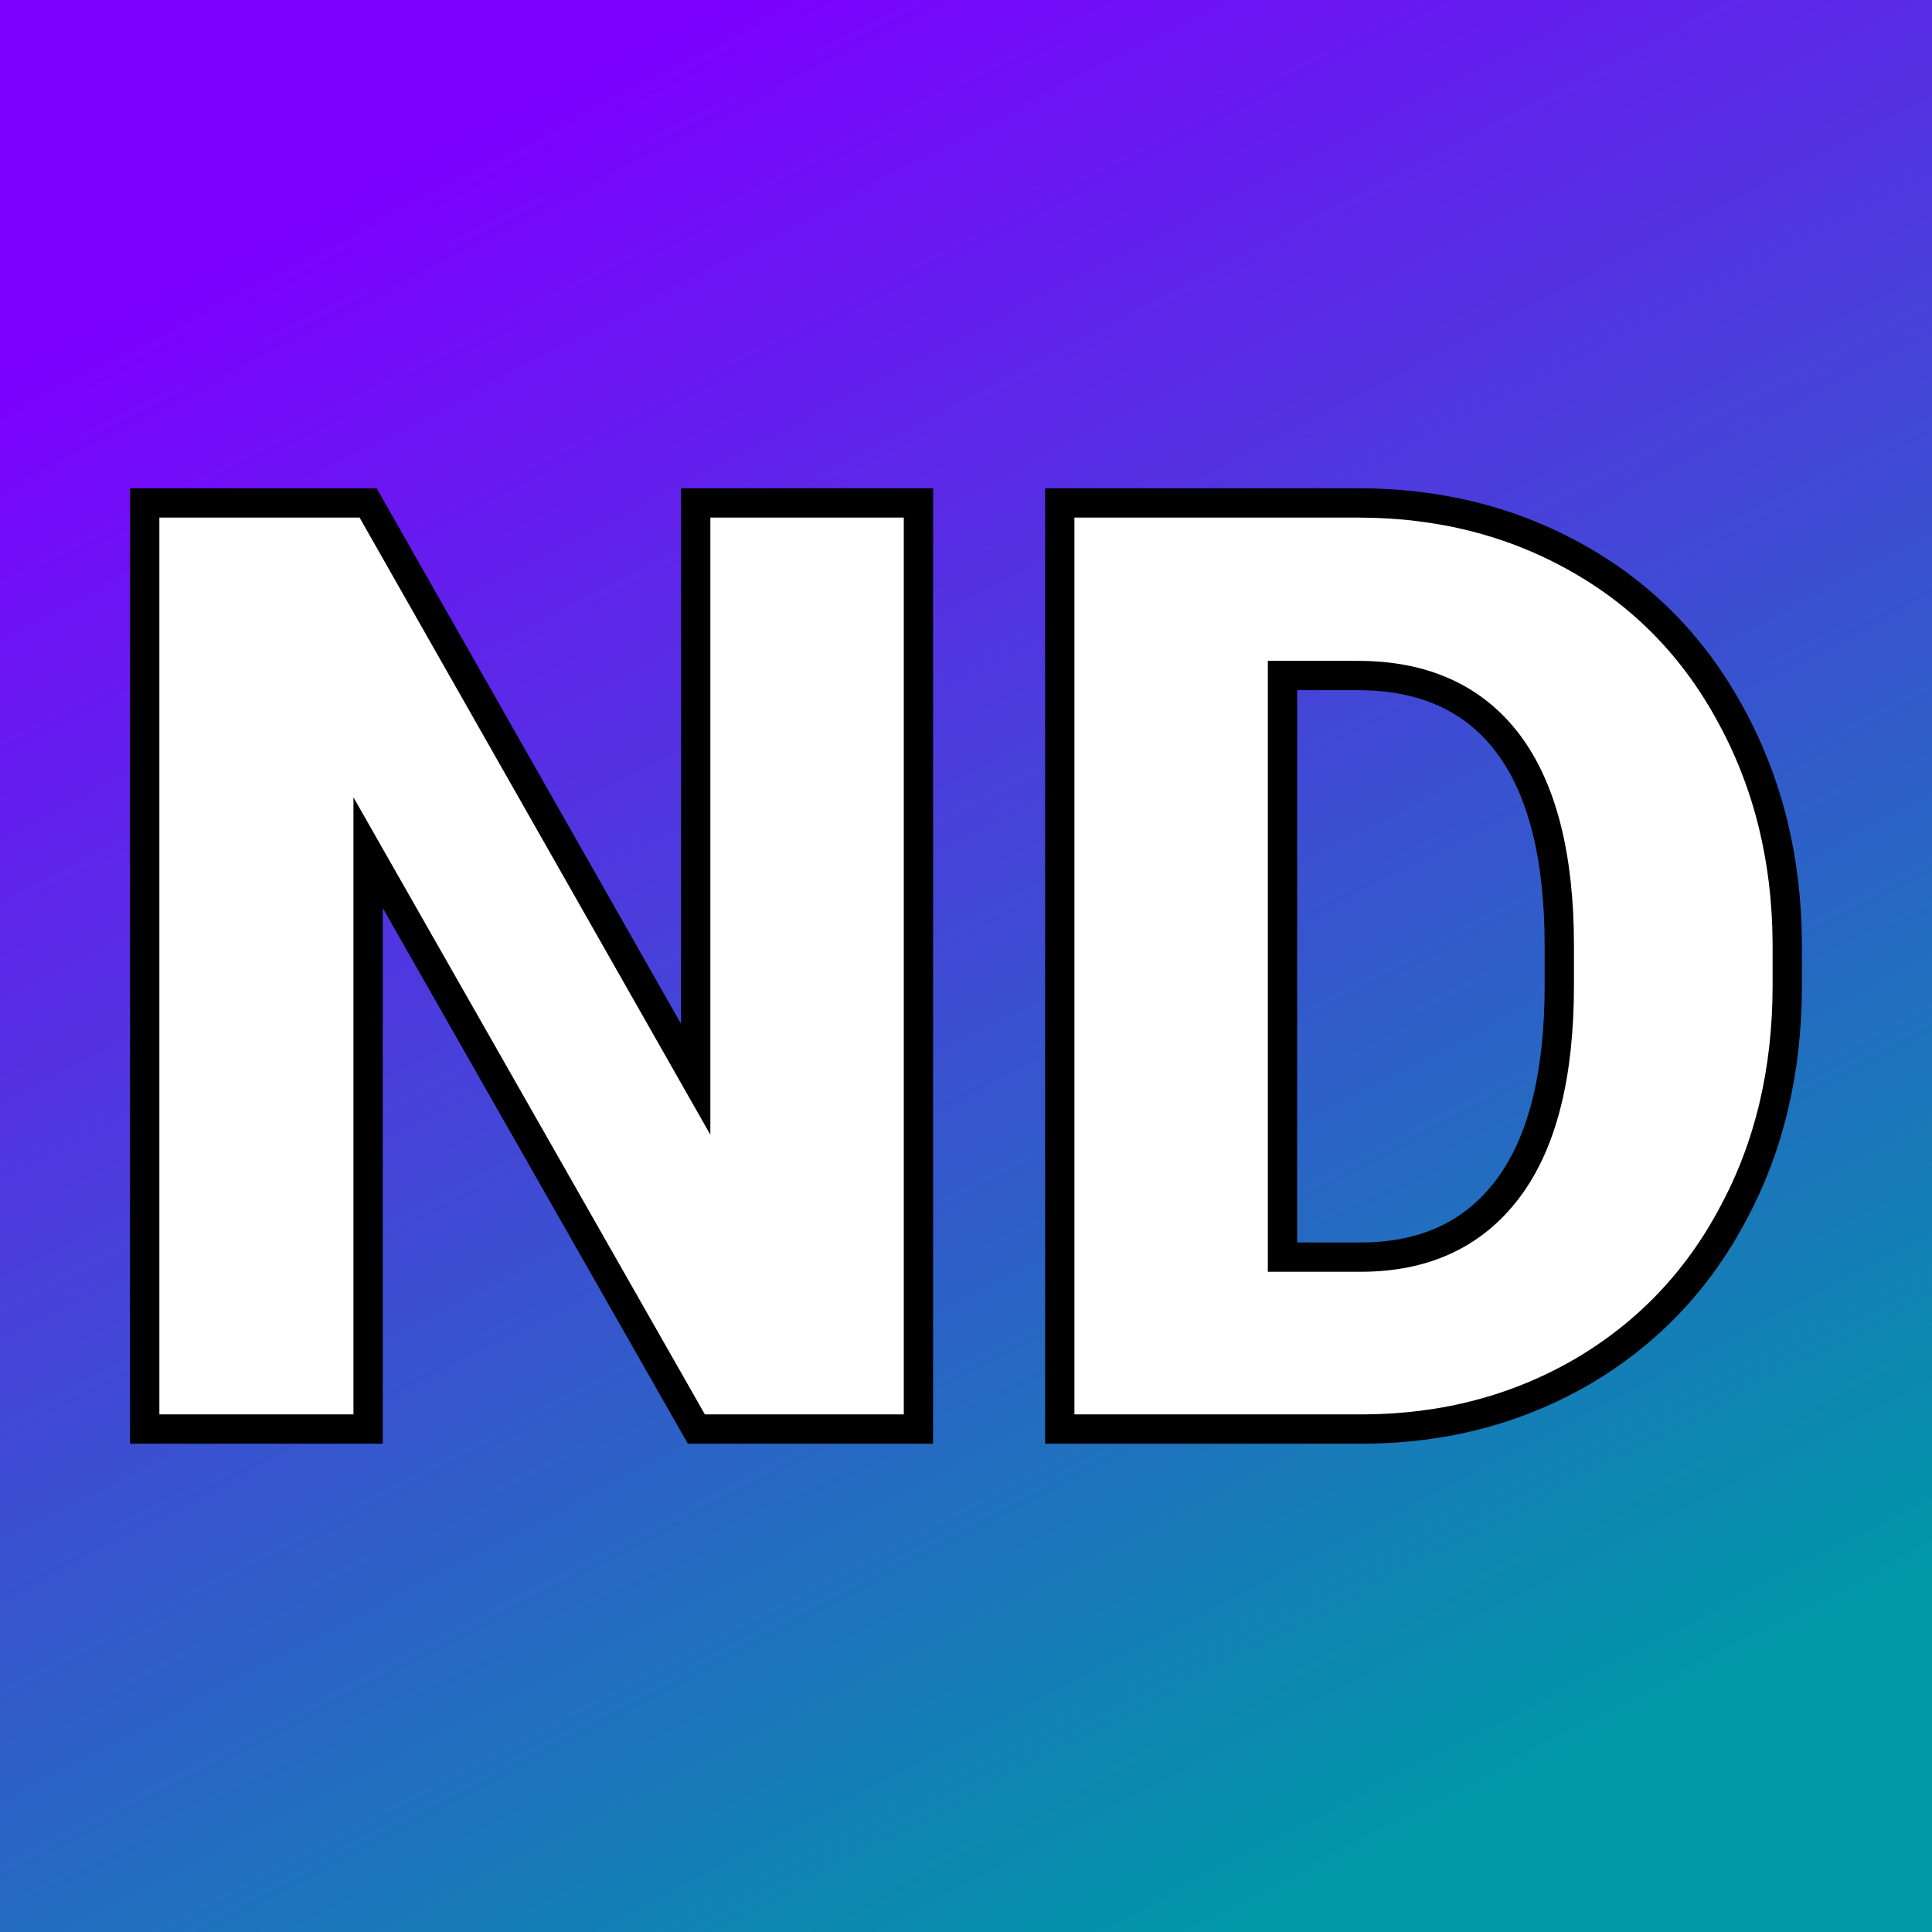
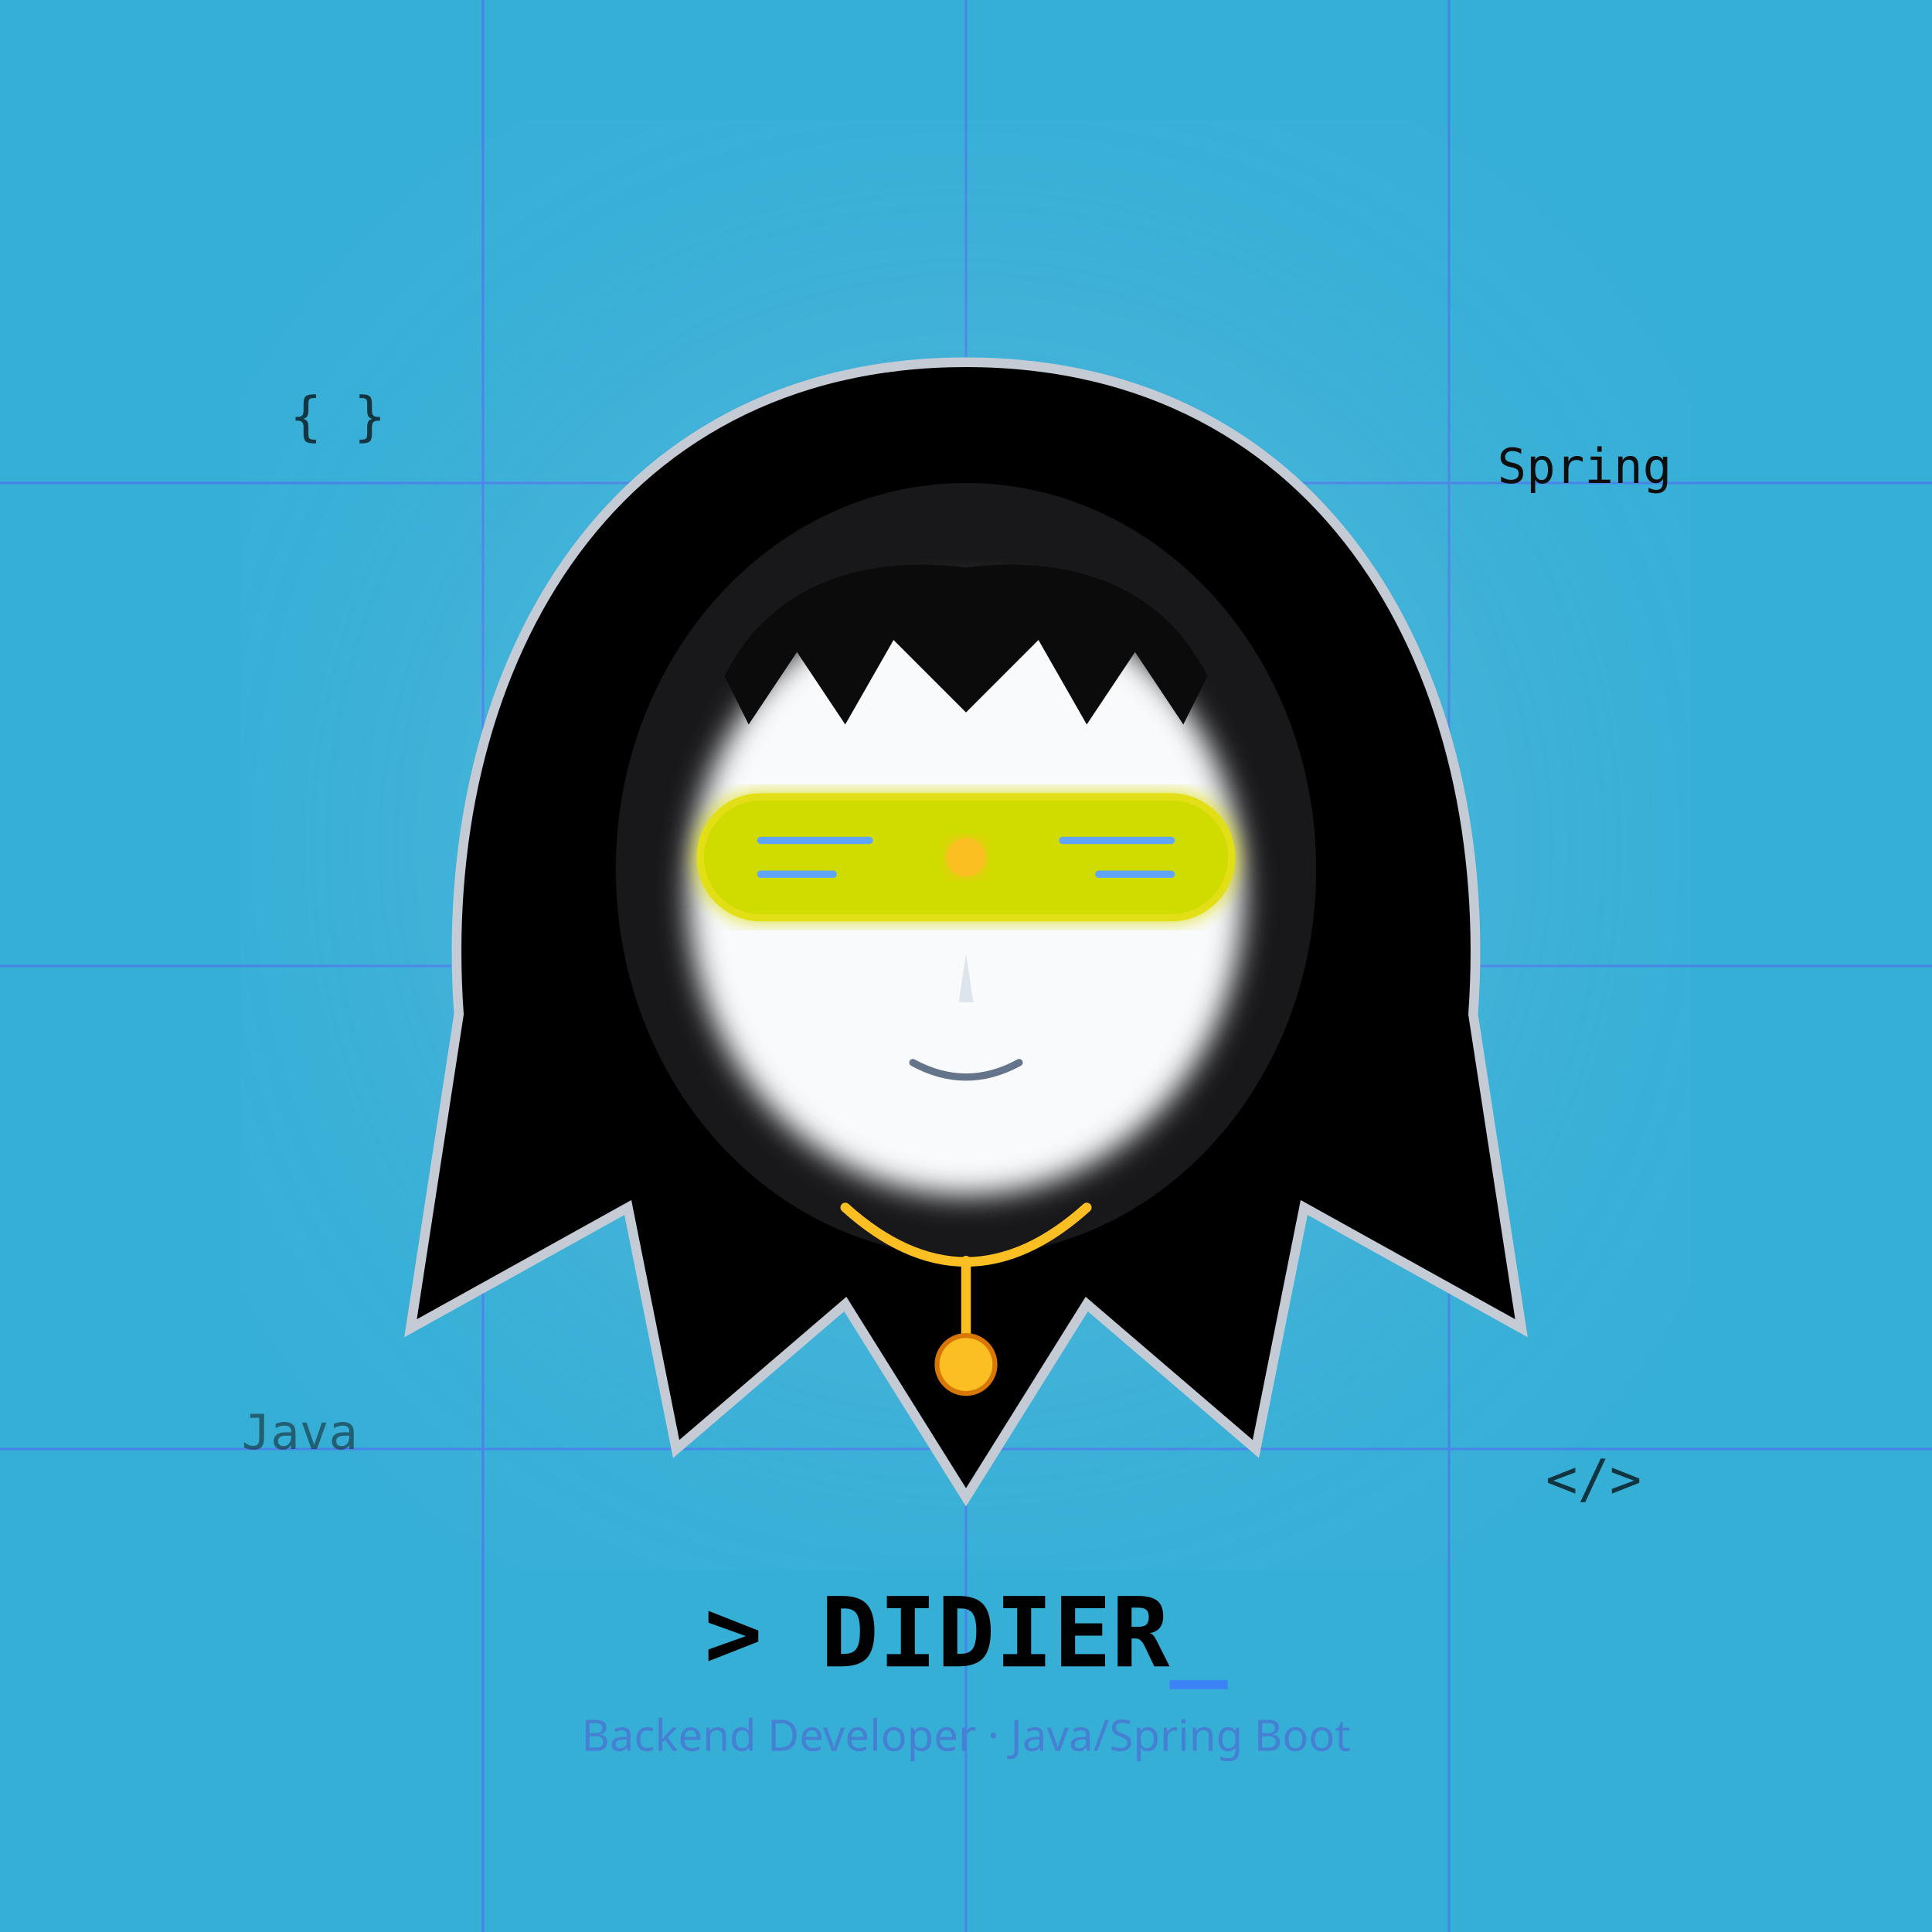
- <svg xmlns="http://www.w3.org/2000/svg" version="1.1" viewBox="0 0 200 200">
-   <rect width="200" height="200" fill="url('#gradient')" />
+ <svg xmlns="http://www.w3.org/2000/svg" width="800" height="800" viewBox="0 0 800 800">
+   <rect width="800" height="800" fill="#36afd7" />
+   <g stroke="#4684e7" stroke-width="1">
+     <line x1="0" y1="200" x2="800" y2="200" />
+     <line x1="0" y1="400" x2="800" y2="400" />
+     <line x1="0" y1="600" x2="800" y2="600" />
+     <line x1="200" y1="0" x2="200" y2="800" />
+     <line x1="400" y1="0" x2="400" y2="800" />
+     <line x1="600" y1="0" x2="600" y2="800" />
+   </g>
+   <circle cx="400" cy="350" r="250" fill="#d4d1e6" opacity="0.1" filter="url(#blur)" />
  <defs>
-     <linearGradient id="gradient" gradientTransform="rotate(63 0.5 0.5)">
-       <stop offset="0%" stop-color="#7d00ff" />
-       <stop offset="100%" stop-color="#0097a8" />
-     </linearGradient>
+     <filter id="blur">
+       <feGaussianBlur stdDeviation="60" />
+     </filter>
+     <filter id="soft">
+       <feGaussianBlur stdDeviation="6" />
+     </filter>
+     <filter id="glow">
+       <feGaussianBlur stdDeviation="4" result="b" />
+       <feMerge>
+         <feMergeNode in="b" />
+         <feMergeNode in="SourceGraphic" />
+       </feMerge>
+     </filter>
  </defs>
-   <g>
-     <g fill="#ffffff" transform="matrix(6.74206,0,0,6.74206,7.766969,147.9354)" stroke="#000000" stroke-width="0.45">
-       <path d="M12.95-14.22L12.95 0L9.54 0L4.50-8.85L4.50 0L1.07 0L1.07-14.22L4.50-14.22L9.53-5.37L9.53-14.22L12.95-14.22ZM19.79 0L15.12 0L15.12-14.22L19.70-14.22Q21.58-14.22 23.09-13.36Q24.59-12.51 25.43-10.95Q26.28-9.39 26.29-7.46L26.29-7.46L26.29-6.81Q26.29-4.85 25.46-3.31Q24.64-1.76 23.14-0.88Q21.64-0.01 19.79 0L19.79 0ZM19.70-11.57L18.54-11.57L18.54-2.64L19.74-2.64Q21.21-2.64 22.00-3.69Q22.79-4.74 22.79-6.81L22.79-6.81L22.79-7.42Q22.79-9.48 22.00-10.53Q21.21-11.57 19.70-11.57L19.70-11.57Z" />
-     </g>
+   <path d="M400 150 C250 150 180 280 190 420 L170 550 L260 500 L280 600 L350 540             L400 620 L450 540 L520 600 L540 500 L630 550 L610 420 C620 280 550 150 400 150 Z" fill="#000000" stroke="#c4cbd5" stroke-width="4" />
+   <ellipse cx="400" cy="360" rx="145" ry="160" fill="#18181a" />
+   <ellipse cx="400" cy="370" rx="115" ry="125" fill="#f8fafc" filter="url(#soft)" />
+   <path d="M300 280 C320 240 360 230 400 235 C440 230 480 240 500 280             L490 300 L470 270 L450 300 L430 265 L400 295 L370 265 L350 300 L330 270 L310 300 Z" fill="#0b0b0b" />
+   <rect x="290" y="330" width="220" height="50" rx="25" fill="#d0db04" stroke="#e3df12" stroke-width="3" filter="url(#glow)" />
+   <g stroke="#60a5fa" stroke-width="3" stroke-linecap="round">
+     <line x1="315" y1="348" x2="360" y2="348" />
+     <line x1="315" y1="362" x2="345" y2="362" />
+     <line x1="440" y1="348" x2="485" y2="348" />
+     <line x1="455" y1="362" x2="485" y2="362" />
  </g>
+   <circle cx="400" cy="355" r="8" fill="#fbbf24" filter="url(#glow)" />
+   <path d="M400 395 L397 415 L403 415 Z" fill="#cbd5e1" opacity="0.6" />
+   <path d="M378 440 Q400 452 422 440" stroke="#64748b" stroke-width="3" fill="none" stroke-linecap="round" />
+   <path d="M350 500 Q400 545 450 500" stroke="#fbbf24" stroke-width="4" fill="none" stroke-linecap="round" />
+   <path d="M400 522 L400 555" stroke="#fbbf24" stroke-width="4" stroke-linecap="round" />
+   <circle cx="400" cy="565" r="12" fill="#fbbf24" stroke="#d97706" stroke-width="2" />
+   <text x="120" y="180" font-family="monospace" font-size="22" fill="#040304" opacity="0.7">{ }</text>
+   <text x="640" y="620" font-family="monospace" font-size="22" fill="#000000" opacity="0.7">&lt;/&gt;</text>
+   <text x="100" y="600" font-family="monospace" font-size="20" fill="#0f0f10" opacity="0.5">Java</text>
+   <text x="620" y="200" font-family="monospace" font-size="20" fill="#0e0e0f" opacity="1.5">Spring</text>
+   <text x="400" y="690" text-anchor="middle" font-family="monospace" font-size="40" font-weight="bold" fill="#010101">&gt; DIDIER<tspan fill="#3b82f6">_</tspan>
+   </text>
+   <text x="400" y="725" text-anchor="middle" font-family="Poppins, sans-serif" font-size="18" fill="#4680d3">Backend Developer · Java/Spring Boot</text>
</svg>
